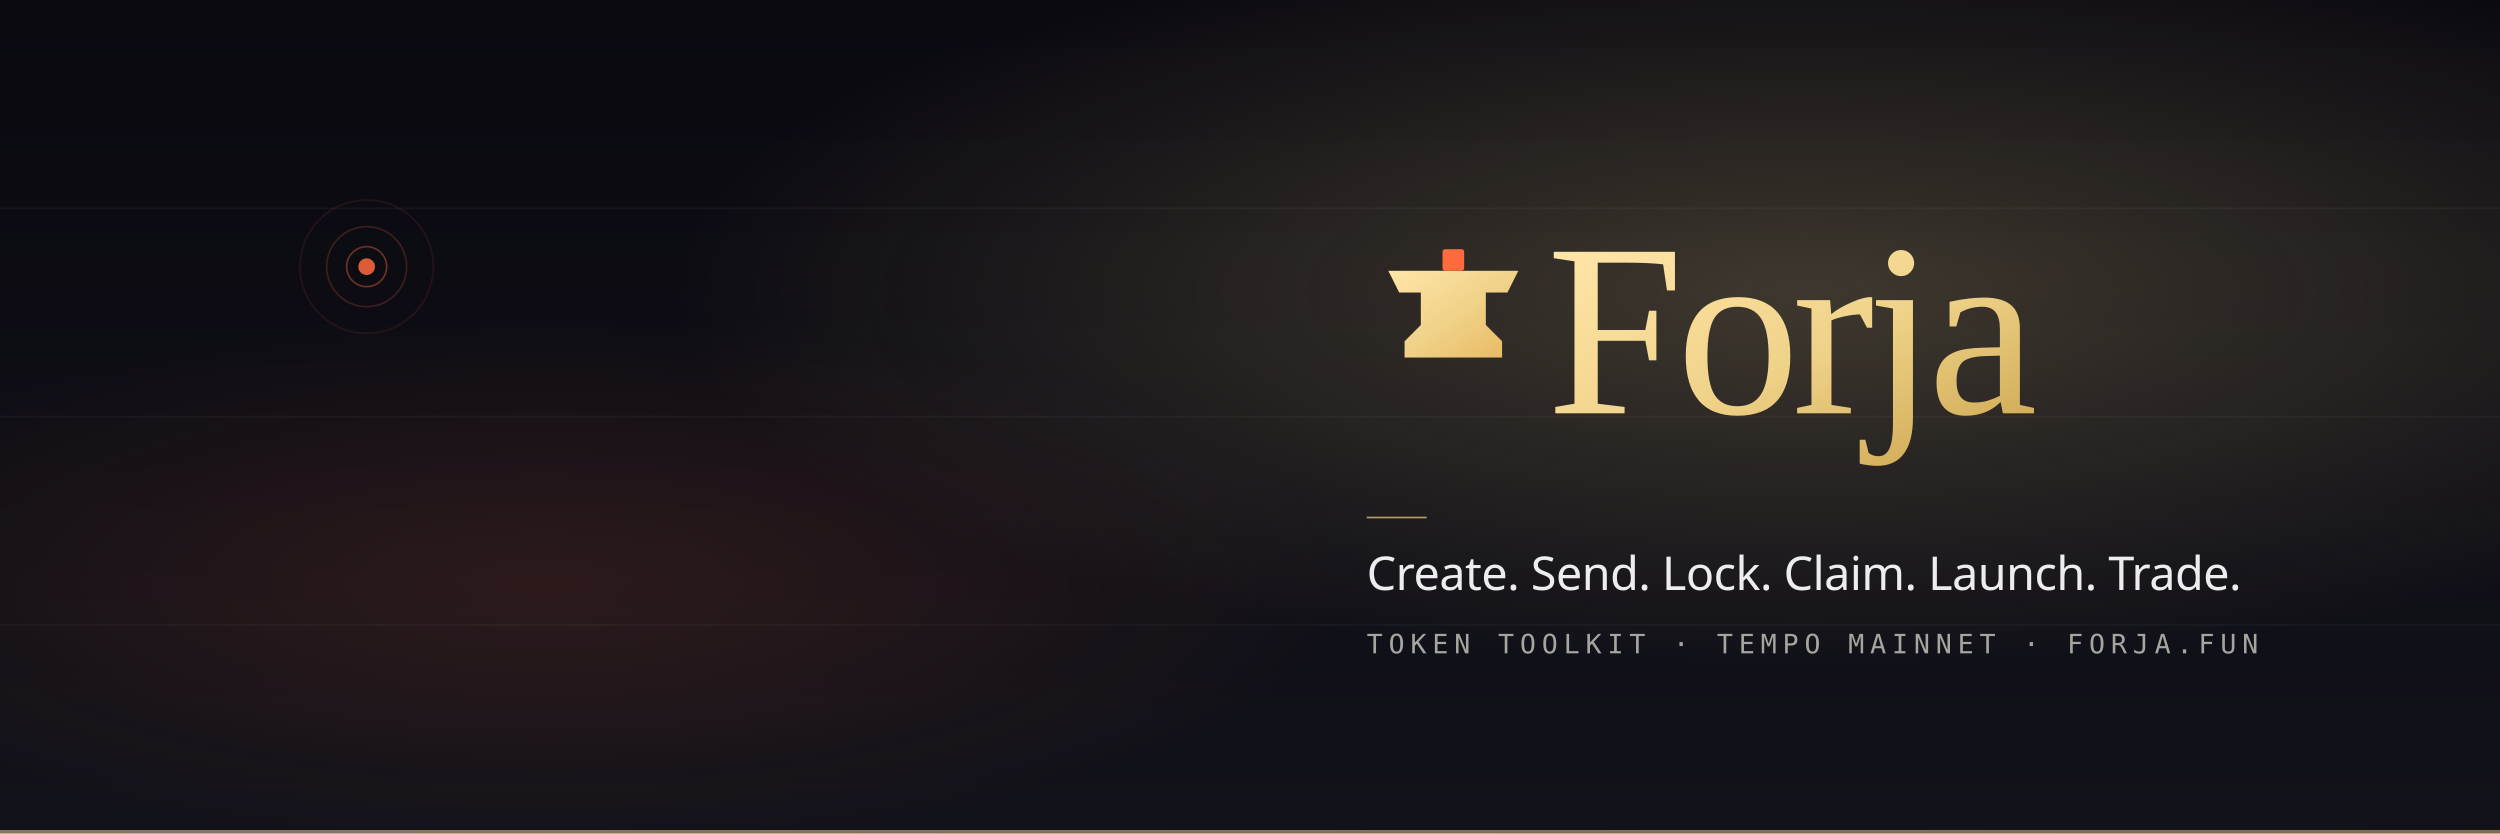
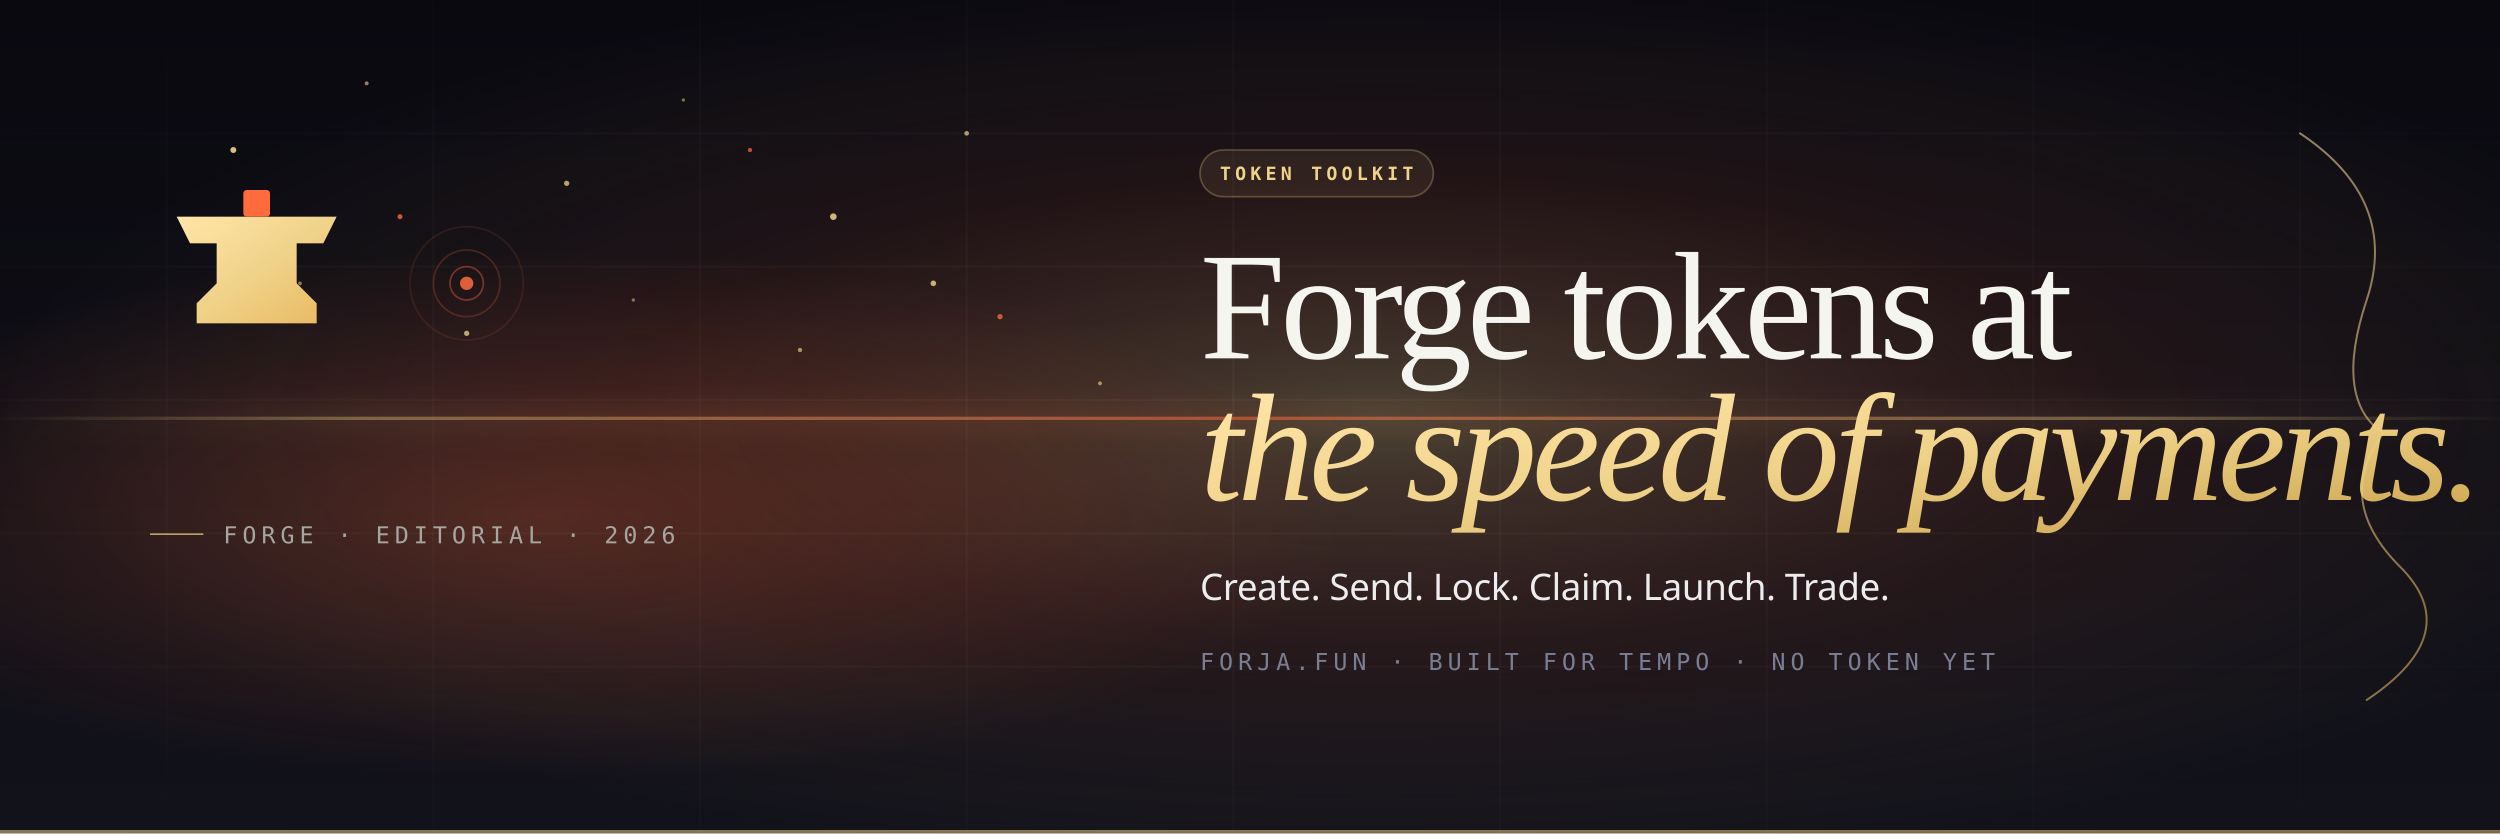
<svg xmlns="http://www.w3.org/2000/svg" viewBox="0 0 1500 500" fill="none" role="img" aria-label="Forja X banner">
  <defs>
-     <linearGradient id="bnBg" x1="0" x2="0" y1="0" y2="1">
+     <linearGradient id="bgBase" x1="0" x2="0" y1="0" y2="1">
      <stop offset="0" stop-color="#0a0910" />
      <stop offset="1" stop-color="#12121a" />
    </linearGradient>
-     <radialGradient id="bnGlow1" cx="0.72" cy="0.35" r="0.45">
-       <stop offset="0" stop-color="rgba(240,211,138,0.22)" />
+     <radialGradient id="goldHalo" cx="0.55" cy="0.5" r="0.55">
+       <stop offset="0" stop-color="rgba(240,211,138,0.26)" />
+       <stop offset="0.55" stop-color="rgba(255,107,61,0.08)" />
      <stop offset="1" stop-color="rgba(240,211,138,0)" />
    </radialGradient>
-     <radialGradient id="bnGlow2" cx="0.22" cy="0.7" r="0.32">
-       <stop offset="0" stop-color="rgba(255,107,61,0.12)" />
+     <radialGradient id="emberHalo" cx="0.22" cy="0.62" r="0.32">
+       <stop offset="0" stop-color="rgba(255,107,61,0.24)" />
      <stop offset="1" stop-color="rgba(255,107,61,0)" />
    </radialGradient>
-     <linearGradient id="bnMark" x1="0" x2="1" y1="0" y2="1">
+     <linearGradient id="gold" x1="0" x2="1" y1="0" y2="1">
      <stop offset="0" stop-color="#ffe5a8" />
      <stop offset="0.5" stop-color="#f0d38a" />
      <stop offset="1" stop-color="#e8b860" />
    </linearGradient>
-     <linearGradient id="bnText" x1="0" x2="1" y1="0" y2="1">
+     <linearGradient id="goldDeep" x1="0" x2="1" y1="0" y2="1">
      <stop offset="0" stop-color="#ffe5a8" />
      <stop offset="0.5" stop-color="#f0d38a" />
      <stop offset="1" stop-color="#c9a24a" />
    </linearGradient>
+     <linearGradient id="moltenTrail" x1="0" x2="1" y1="0" y2="0">
+       <stop offset="0" stop-color="rgba(240,211,138,0)" />
+       <stop offset="0.15" stop-color="rgba(240,211,138,0.35)" />
+       <stop offset="0.5" stop-color="rgba(255,107,61,0.5)" />
+       <stop offset="0.85" stop-color="rgba(240,211,138,0.35)" />
+       <stop offset="1" stop-color="rgba(240,211,138,0)" />
+     </linearGradient>
+     <radialGradient id="gridMask" cx="0.5" cy="0.5" r="0.65">
+       <stop offset="0" stop-color="white" />
+       <stop offset="0.65" stop-color="white" stop-opacity="0.6" />
+       <stop offset="1" stop-color="white" stop-opacity="0" />
+     </radialGradient>
+     <mask id="gridFade">
+       <rect width="1500" height="500" fill="url(#gridMask)" />
+     </mask>
  </defs>
-   <rect width="1500" height="500" fill="url(#bnBg)" />
-   <rect width="1500" height="500" fill="url(#bnGlow1)" />
-   <rect width="1500" height="500" fill="url(#bnGlow2)" />
-   <g stroke="rgba(255,255,255,0.04)" stroke-width="1">
-     <line x1="0" y1="125" x2="1500" y2="125" />
-     <line x1="0" y1="250" x2="1500" y2="250" />
-     <line x1="0" y1="375" x2="1500" y2="375" />
-   </g>
-   <g transform="translate(180, 120)">
-     <circle cx="40" cy="40" r="5" fill="#ff6b3d" opacity="0.85" />
-     <circle cx="40" cy="40" r="12" fill="none" stroke="rgba(255,107,61,0.4)" stroke-width="1" />
-     <circle cx="40" cy="40" r="24" fill="none" stroke="rgba(255,107,61,0.2)" stroke-width="1" />
-     <circle cx="40" cy="40" r="40" fill="none" stroke="rgba(255,107,61,0.1)" stroke-width="1" />
-   </g>
-   <g transform="translate(820, 130)">
-     <g transform="scale(3.25)">
-       <path d="M4 10 L28 10 L26 14 L22 14 L22 20 L25 23 L25 26 L7 26 L7 23 L10 20 L10 14 L6 14 Z" fill="url(#bnMark)" />
-       <rect x="14" y="6" width="4" height="4" rx="0.5" fill="#ff6b3d" />
+   <rect width="1500" height="500" fill="url(#bgBase)" />
+   <rect width="1500" height="500" fill="url(#goldHalo)" />
+   <rect width="1500" height="500" fill="url(#emberHalo)" />
+   <g mask="url(#gridFade)">
+     <g stroke="rgba(255,255,255,0.04)" stroke-width="1">
+       <line x1="0" y1="80" x2="1500" y2="80" />
+       <line x1="0" y1="160" x2="1500" y2="160" />
+       <line x1="0" y1="240" x2="1500" y2="240" />
+       <line x1="0" y1="320" x2="1500" y2="320" />
+       <line x1="0" y1="400" x2="1500" y2="400" />
+       <line x1="100" y1="0" x2="100" y2="500" />
+       <line x1="260" y1="0" x2="260" y2="500" />
+       <line x1="420" y1="0" x2="420" y2="500" />
+       <line x1="580" y1="0" x2="580" y2="500" />
+       <line x1="740" y1="0" x2="740" y2="500" />
+       <line x1="900" y1="0" x2="900" y2="500" />
+       <line x1="1060" y1="0" x2="1060" y2="500" />
+       <line x1="1220" y1="0" x2="1220" y2="500" />
+       <line x1="1380" y1="0" x2="1380" y2="500" />
    </g>
  </g>
-   <text x="928" y="248" font-family="'Instrument Serif', 'Times New Roman', serif" font-size="148" font-weight="400" letter-spacing="-4.5" fill="url(#bnText)">Forja</text>
-   <g transform="translate(820, 310)">
-     <rect width="36" height="1" fill="#f0d38a" opacity="0.7" />
+   <rect x="0" y="250" width="1500" height="2" fill="url(#moltenTrail)" />
+   <rect x="0" y="246" width="1500" height="10" fill="url(#moltenTrail)" opacity="0.3" filter="blur(8)" />
+   <g fill="#f0d38a">
+     <circle cx="140" cy="90" r="1.8" opacity="0.9" />
+     <circle cx="220" cy="50" r="1.2" opacity="0.6" />
+     <circle cx="340" cy="110" r="1.6" opacity="0.75" />
+     <circle cx="410" cy="60" r="1" opacity="0.5" />
+     <circle cx="500" cy="130" r="2" opacity="0.85" />
+     <circle cx="580" cy="80" r="1.4" opacity="0.7" />
+     <circle cx="180" cy="170" r="1.1" opacity="0.55" />
+     <circle cx="280" cy="200" r="1.6" opacity="0.75" />
+     <circle cx="380" cy="180" r="1" opacity="0.5" />
+     <circle cx="480" cy="210" r="1.3" opacity="0.65" />
+     <circle cx="560" cy="170" r="1.7" opacity="0.8" />
+     <circle cx="660" cy="230" r="1.2" opacity="0.6" />
  </g>
-   <text x="820" y="354" font-family="'Geist', system-ui, sans-serif" font-size="28" font-weight="500" letter-spacing="-0.3" fill="#ededf0">Create. Send. Lock. Claim. Launch. Trade.</text>
-   <text x="820" y="392" font-family="'JetBrains Mono', ui-monospace, monospace" font-size="16" font-weight="500" letter-spacing="3.5" fill="#a6a6a0">TOKEN TOOLKIT · TEMPO MAINNET · FORJA.FUN</text>
-   <rect x="0" y="498" width="1500" height="2" fill="url(#bnMark)" opacity="0.5" />
+   <g fill="#ff6b3d">
+     <circle cx="240" cy="130" r="1.5" opacity="0.8" />
+     <circle cx="450" cy="90" r="1.3" opacity="0.7" />
+     <circle cx="600" cy="190" r="1.6" opacity="0.75" />
+   </g>
+   <g transform="translate(90, 90) scale(4)">
+     <path d="M4 10 L28 10 L26 14 L22 14 L22 20 L25 23 L25 26 L7 26 L7 23 L10 20 L10 14 L6 14 Z" fill="url(#gold)" />
+     <rect x="14" y="6" width="4" height="4" rx="0.5" fill="#ff6b3d" />
+   </g>
+   <g transform="translate(280, 170)">
+     <circle cx="0" cy="0" r="4" fill="#ff6b3d" opacity="0.85" />
+     <circle cx="0" cy="0" r="10" fill="none" stroke="rgba(255,107,61,0.4)" stroke-width="1" />
+     <circle cx="0" cy="0" r="20" fill="none" stroke="rgba(255,107,61,0.22)" stroke-width="1" />
+     <circle cx="0" cy="0" r="34" fill="none" stroke="rgba(255,107,61,0.12)" stroke-width="1" />
+   </g>
+   <g transform="translate(90, 320)">
+     <rect width="32" height="1" fill="#f0d38a" opacity="0.7" />
+     <text x="44" y="6" font-family="'JetBrains Mono', ui-monospace, monospace" font-size="14" font-weight="500" letter-spacing="3" fill="#a6a6a0">FORGE · EDITORIAL · 2026</text>
+   </g>
+   <g transform="translate(720, 90)">
+     <rect width="140" height="28" rx="14" fill="rgba(240,211,138,0.08)" stroke="rgba(240,211,138,0.28)" />
+     <text x="70" y="18" text-anchor="middle" font-family="'JetBrains Mono', ui-monospace, monospace" font-size="11" font-weight="600" letter-spacing="2.5" fill="#f0d38a">TOKEN TOOLKIT</text>
+   </g>
+   <text x="720" y="215" font-family="'Instrument Serif', 'Times New Roman', serif" font-size="92" font-weight="400" letter-spacing="-3" fill="#f5f5f0">Forge tokens at</text>
+   <text x="720" y="300" font-family="'Instrument Serif', 'Times New Roman', serif" font-size="92" font-style="italic" font-weight="400" letter-spacing="-3" fill="url(#goldDeep)">the speed of payments.</text>
+   <text x="720" y="360" font-family="'Geist', system-ui, sans-serif" font-size="22" font-weight="500" letter-spacing="-0.2" fill="#ededf0">Create. Send. Lock. Claim. Launch. Trade.</text>
+   <text x="720" y="402" font-family="'JetBrains Mono', ui-monospace, monospace" font-size="14" font-weight="500" letter-spacing="3" fill="#7a7e93">FORJA.FUN · BUILT FOR TEMPO · NO TOKEN YET</text>
+   <g transform="translate(1380, 80)" opacity="0.55">
+     <path d="M0 0 Q 60 40 40 100 T 50 180 Q 20 220 60 260 T 40 340" fill="none" stroke="url(#gold)" stroke-width="1.2" stroke-linecap="round" />
+   </g>
+   <rect x="0" y="498" width="1500" height="2" fill="url(#gold)" opacity="0.5" />
</svg>
